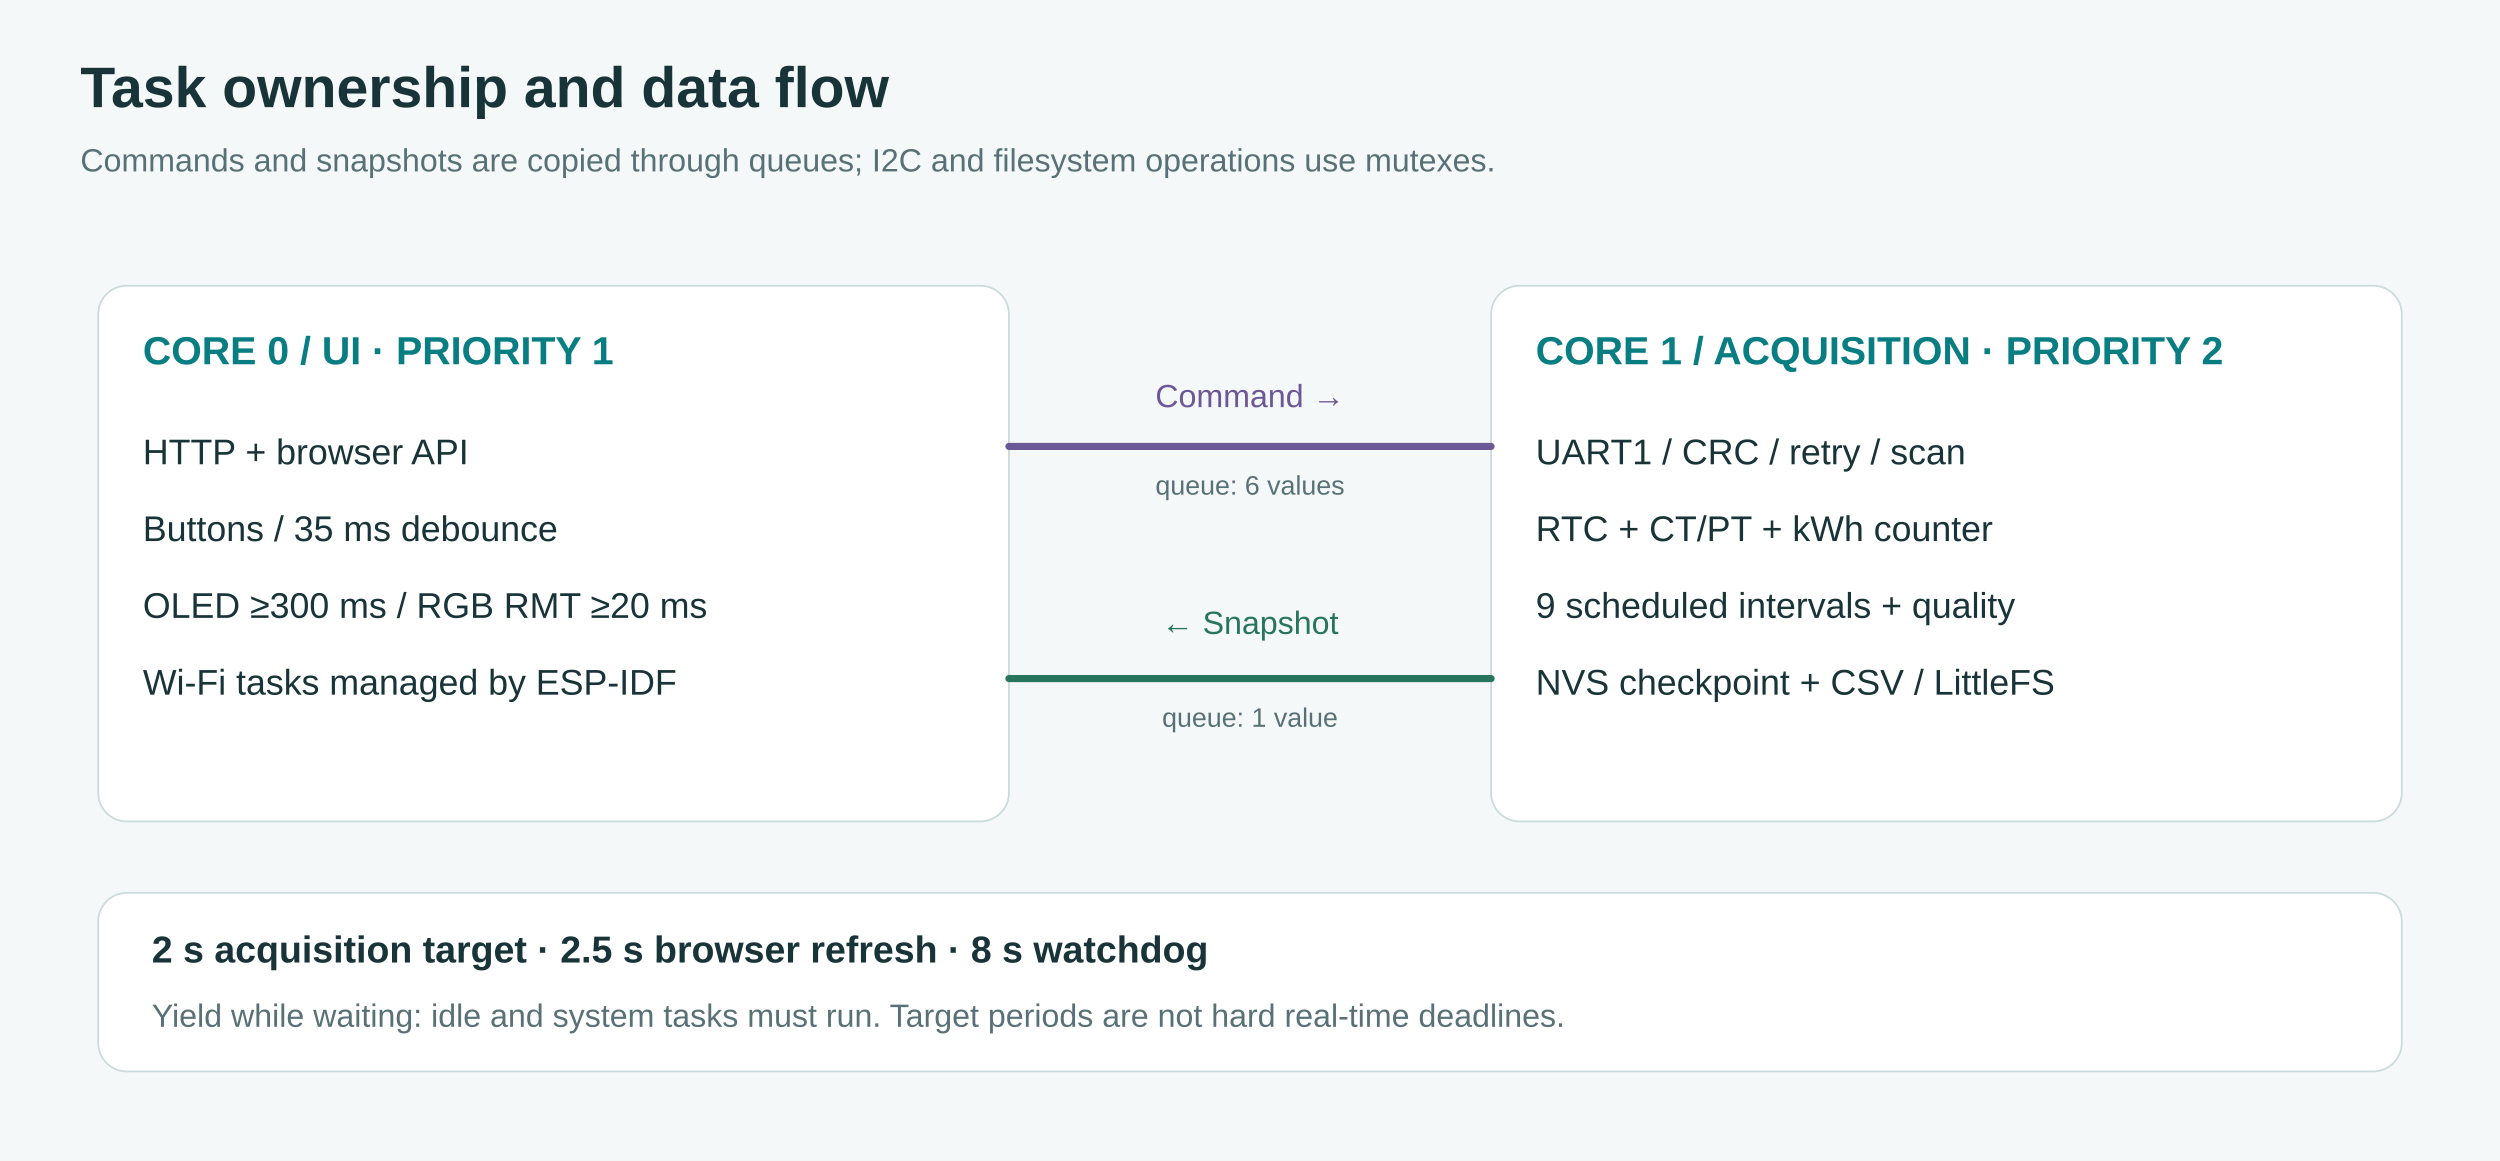
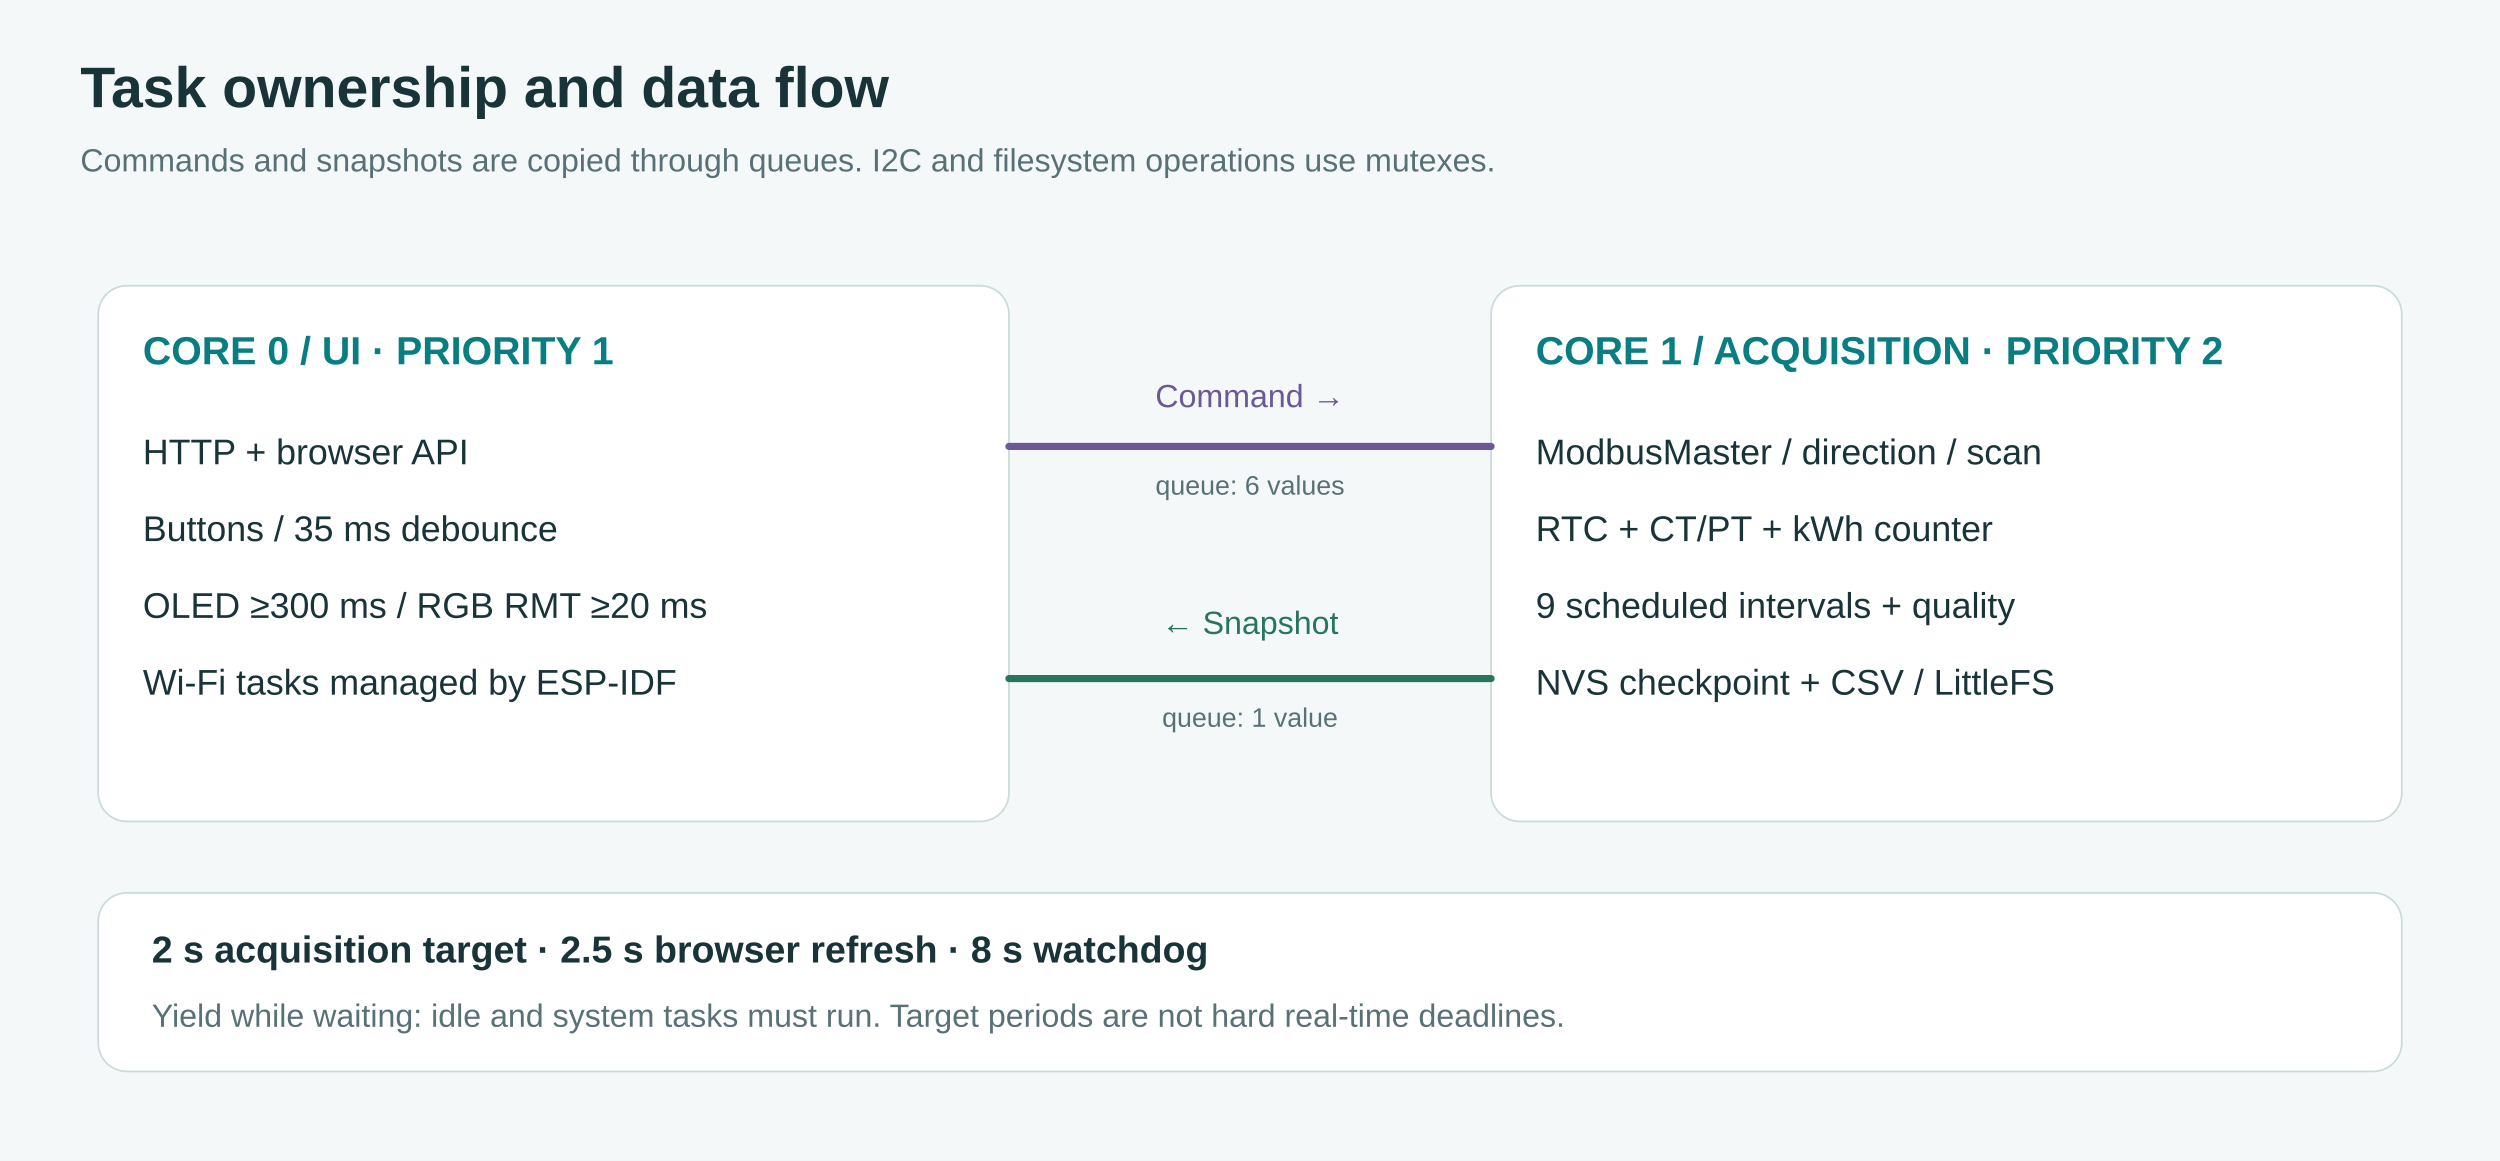
<svg xmlns="http://www.w3.org/2000/svg" width="1400" height="650" viewBox="0 0 1400 650" role="img" aria-labelledby="title desc">
  <rect width="100%" height="100%" fill="#f5f8f8" />
  <text x="45" y="60" fill="#183438" font-family="Arial, sans-serif" font-size="32" font-weight="700" text-anchor="start">Task ownership and data flow</text>
-   <text x="45" y="96" fill="#587176" font-family="Arial, sans-serif" font-size="18" font-weight="400" text-anchor="start">Commands and snapshots are copied through queues; I2C and filesystem operations use mutexes.</text>
+   <text x="45" y="96" fill="#587176" font-family="Arial, sans-serif" font-size="18" font-weight="400" text-anchor="start">Commands and snapshots are copied through queues. I2C and filesystem operations use mutexes.</text>
  <rect x="55" y="160" width="510" height="300" rx="16" fill="#ffffff" stroke="#cbdada" />
  <text x="80" y="204" fill="#087e82" font-family="Arial, sans-serif" font-size="22" font-weight="700" text-anchor="start">CORE 0 / UI · PRIORITY 1</text>
  <text x="80" y="260" fill="#183438" font-family="Arial, sans-serif" font-size="20" font-weight="400" text-anchor="start">HTTP + browser API</text>
  <text x="80" y="303" fill="#183438" font-family="Arial, sans-serif" font-size="20" font-weight="400" text-anchor="start">Buttons / 35 ms debounce</text>
  <text x="80" y="346" fill="#183438" font-family="Arial, sans-serif" font-size="20" font-weight="400" text-anchor="start">OLED ≥300 ms / RGB RMT ≥20 ms</text>
  <text x="80" y="389" fill="#183438" font-family="Arial, sans-serif" font-size="20" font-weight="400" text-anchor="start">Wi-Fi tasks managed by ESP-IDF</text>
  <rect x="835" y="160" width="510" height="300" rx="16" fill="#ffffff" stroke="#cbdada" />
  <text x="860" y="204" fill="#087e82" font-family="Arial, sans-serif" font-size="22" font-weight="700" text-anchor="start">CORE 1 / ACQUISITION · PRIORITY 2</text>
-   <text x="860" y="260" fill="#183438" font-family="Arial, sans-serif" font-size="20" font-weight="400" text-anchor="start">UART1 / CRC / retry / scan</text>
+   <text x="860" y="260" fill="#183438" font-family="Arial, sans-serif" font-size="20" font-weight="400" text-anchor="start">ModbusMaster / direction / scan</text>
  <text x="860" y="303" fill="#183438" font-family="Arial, sans-serif" font-size="20" font-weight="400" text-anchor="start">RTC + CT/PT + kWh counter</text>
  <text x="860" y="346" fill="#183438" font-family="Arial, sans-serif" font-size="20" font-weight="400" text-anchor="start">9 scheduled intervals + quality</text>
  <text x="860" y="389" fill="#183438" font-family="Arial, sans-serif" font-size="20" font-weight="400" text-anchor="start">NVS checkpoint + CSV / LittleFS</text>
  <polyline points="565,250 835,250" fill="none" stroke="#6d5897" stroke-width="4" stroke-linejoin="round" stroke-linecap="round" />
  <text x="700" y="228" fill="#6d5897" font-family="Arial, sans-serif" font-size="18" font-weight="400" text-anchor="middle">Command →</text>
  <text x="700" y="277" fill="#587176" font-family="Arial, sans-serif" font-size="15" font-weight="400" text-anchor="middle">queue: 6 values</text>
  <polyline points="835,380 565,380" fill="none" stroke="#28755e" stroke-width="4" stroke-linejoin="round" stroke-linecap="round" />
  <text x="700" y="355" fill="#28755e" font-family="Arial, sans-serif" font-size="18" font-weight="400" text-anchor="middle">← Snapshot</text>
  <text x="700" y="407" fill="#587176" font-family="Arial, sans-serif" font-size="15" font-weight="400" text-anchor="middle">queue: 1 value</text>
  <rect x="55" y="500" width="1290" height="100" rx="16" fill="#ffffff" stroke="#cbdada" />
  <text x="85" y="539" fill="#183438" font-family="Arial, sans-serif" font-size="21" font-weight="600" text-anchor="start">2 s acquisition target  ·  2.5 s browser refresh  ·  8 s watchdog</text>
  <text x="85" y="575" fill="#587176" font-family="Arial, sans-serif" font-size="18" font-weight="400" text-anchor="start">Yield while waiting: idle and system tasks must run. Target periods are not hard real-time deadlines.</text>
</svg>
